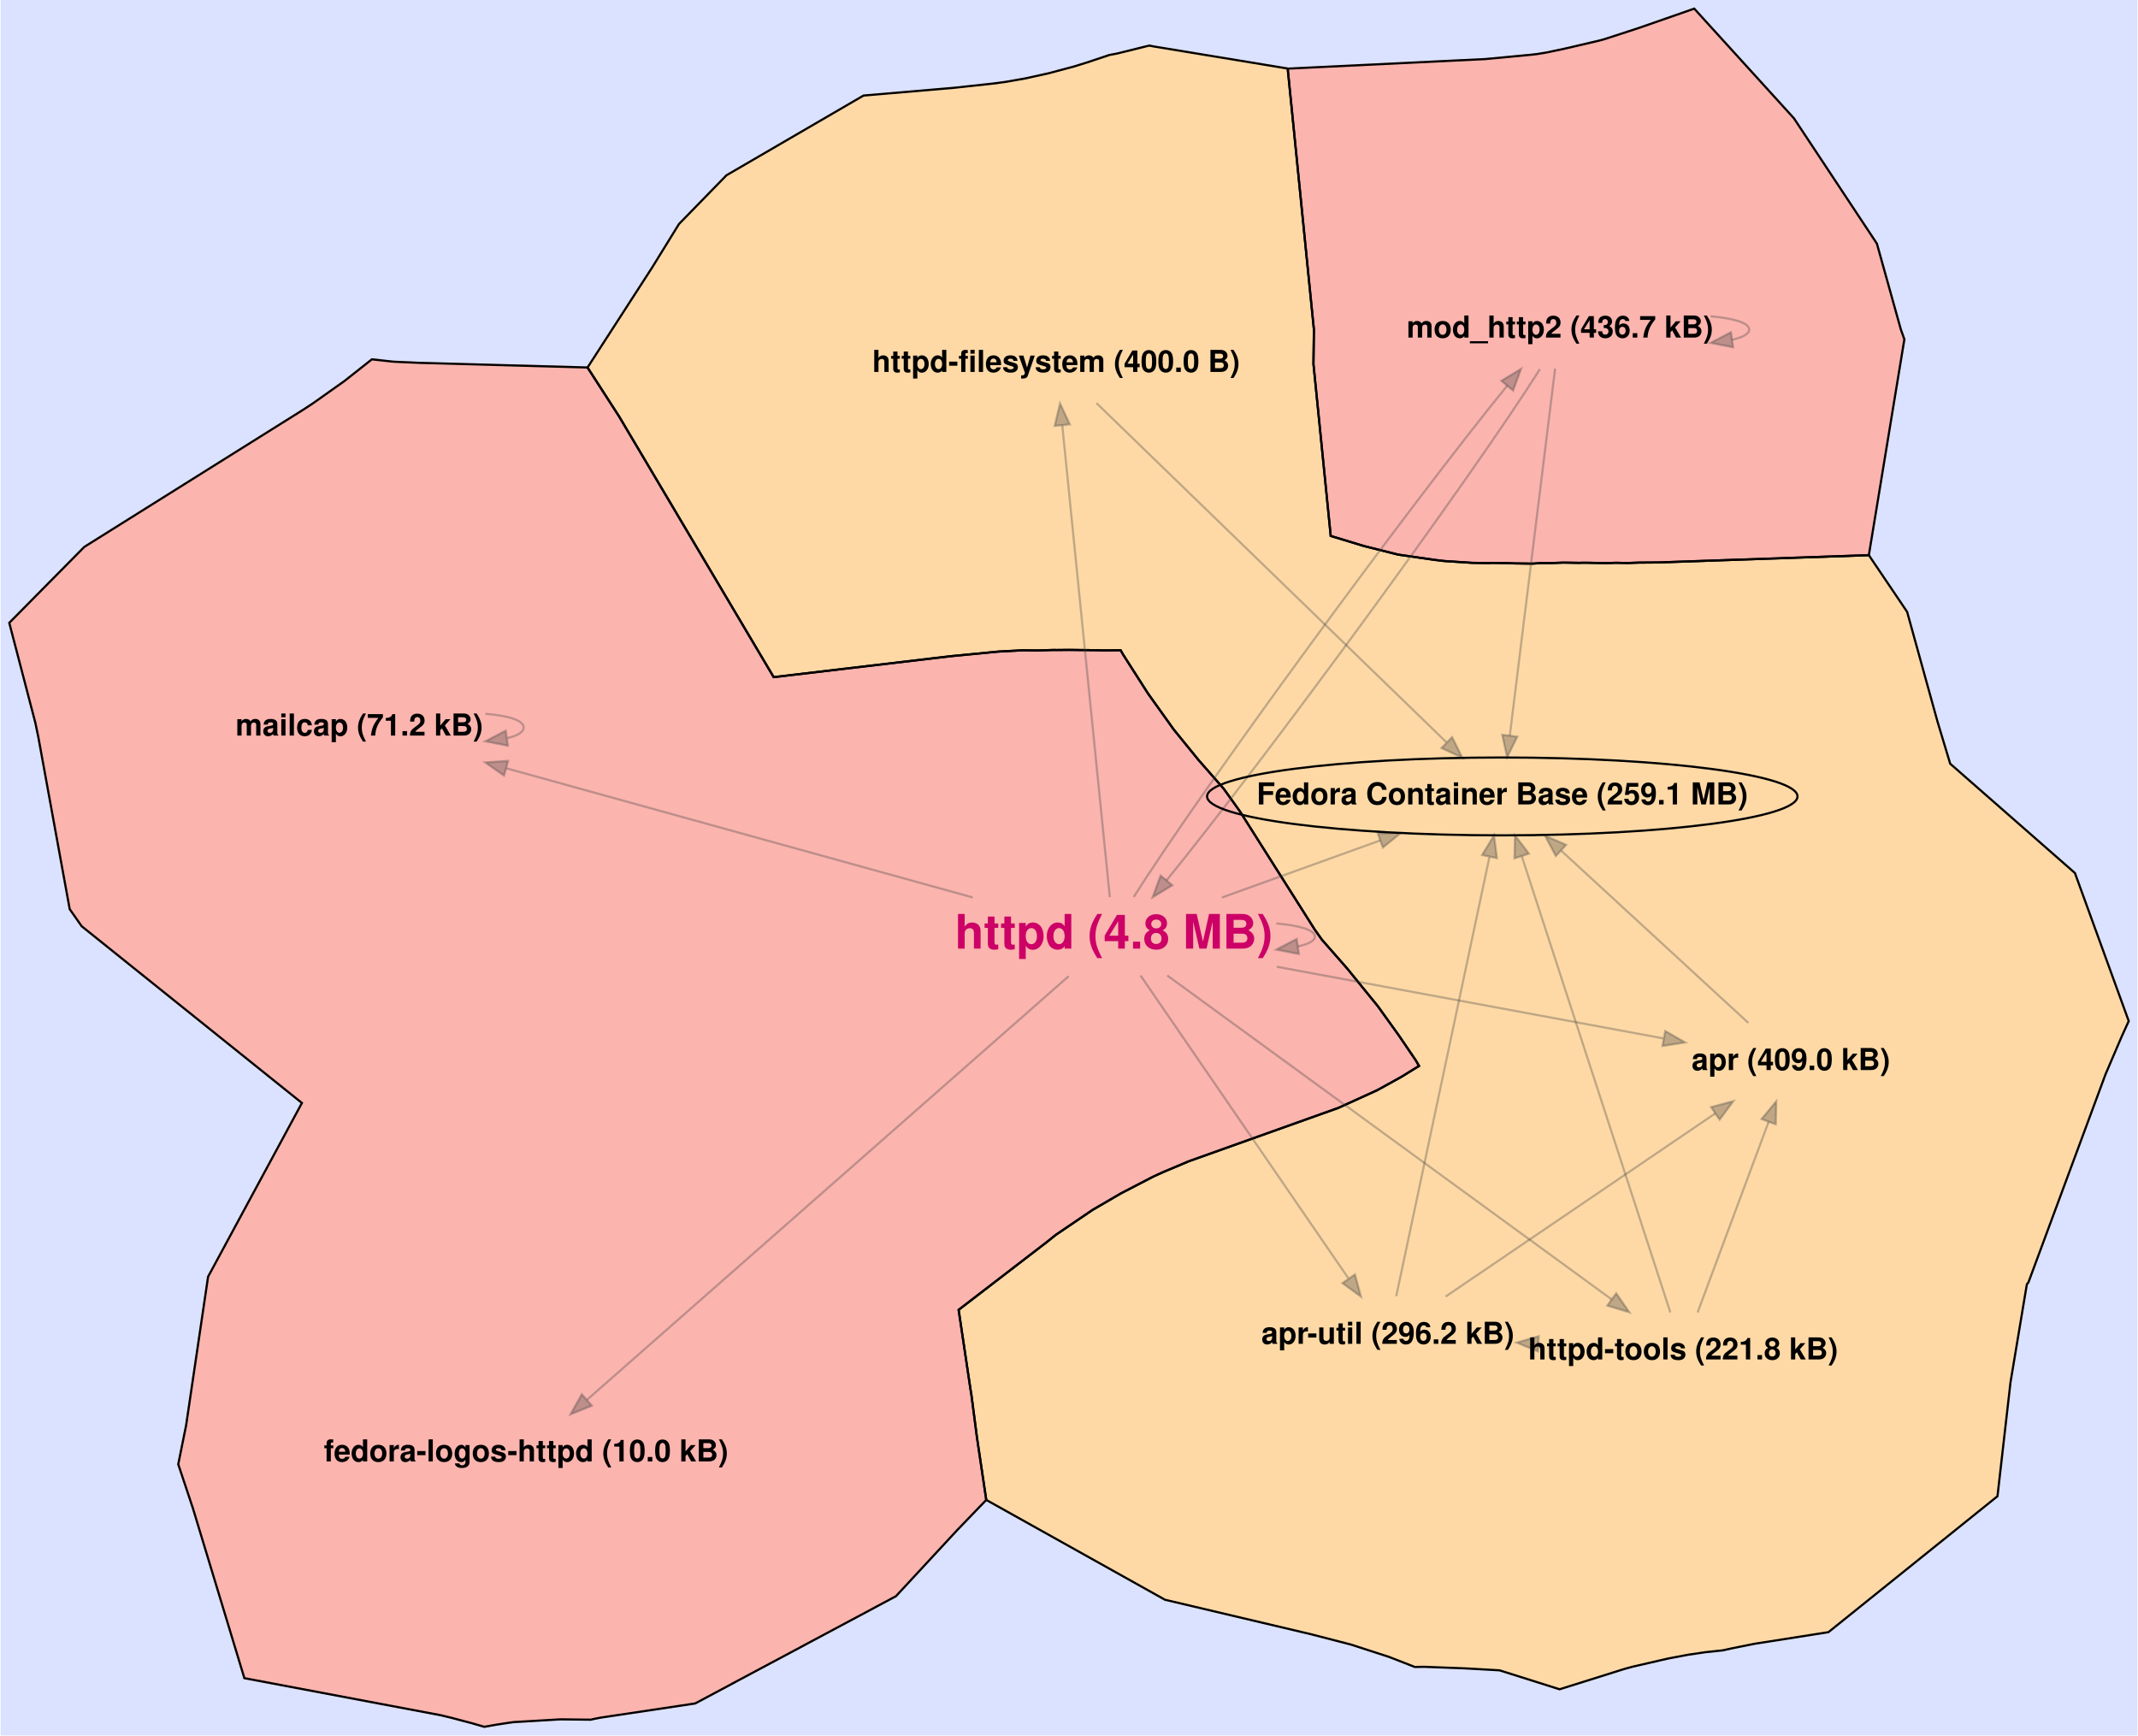
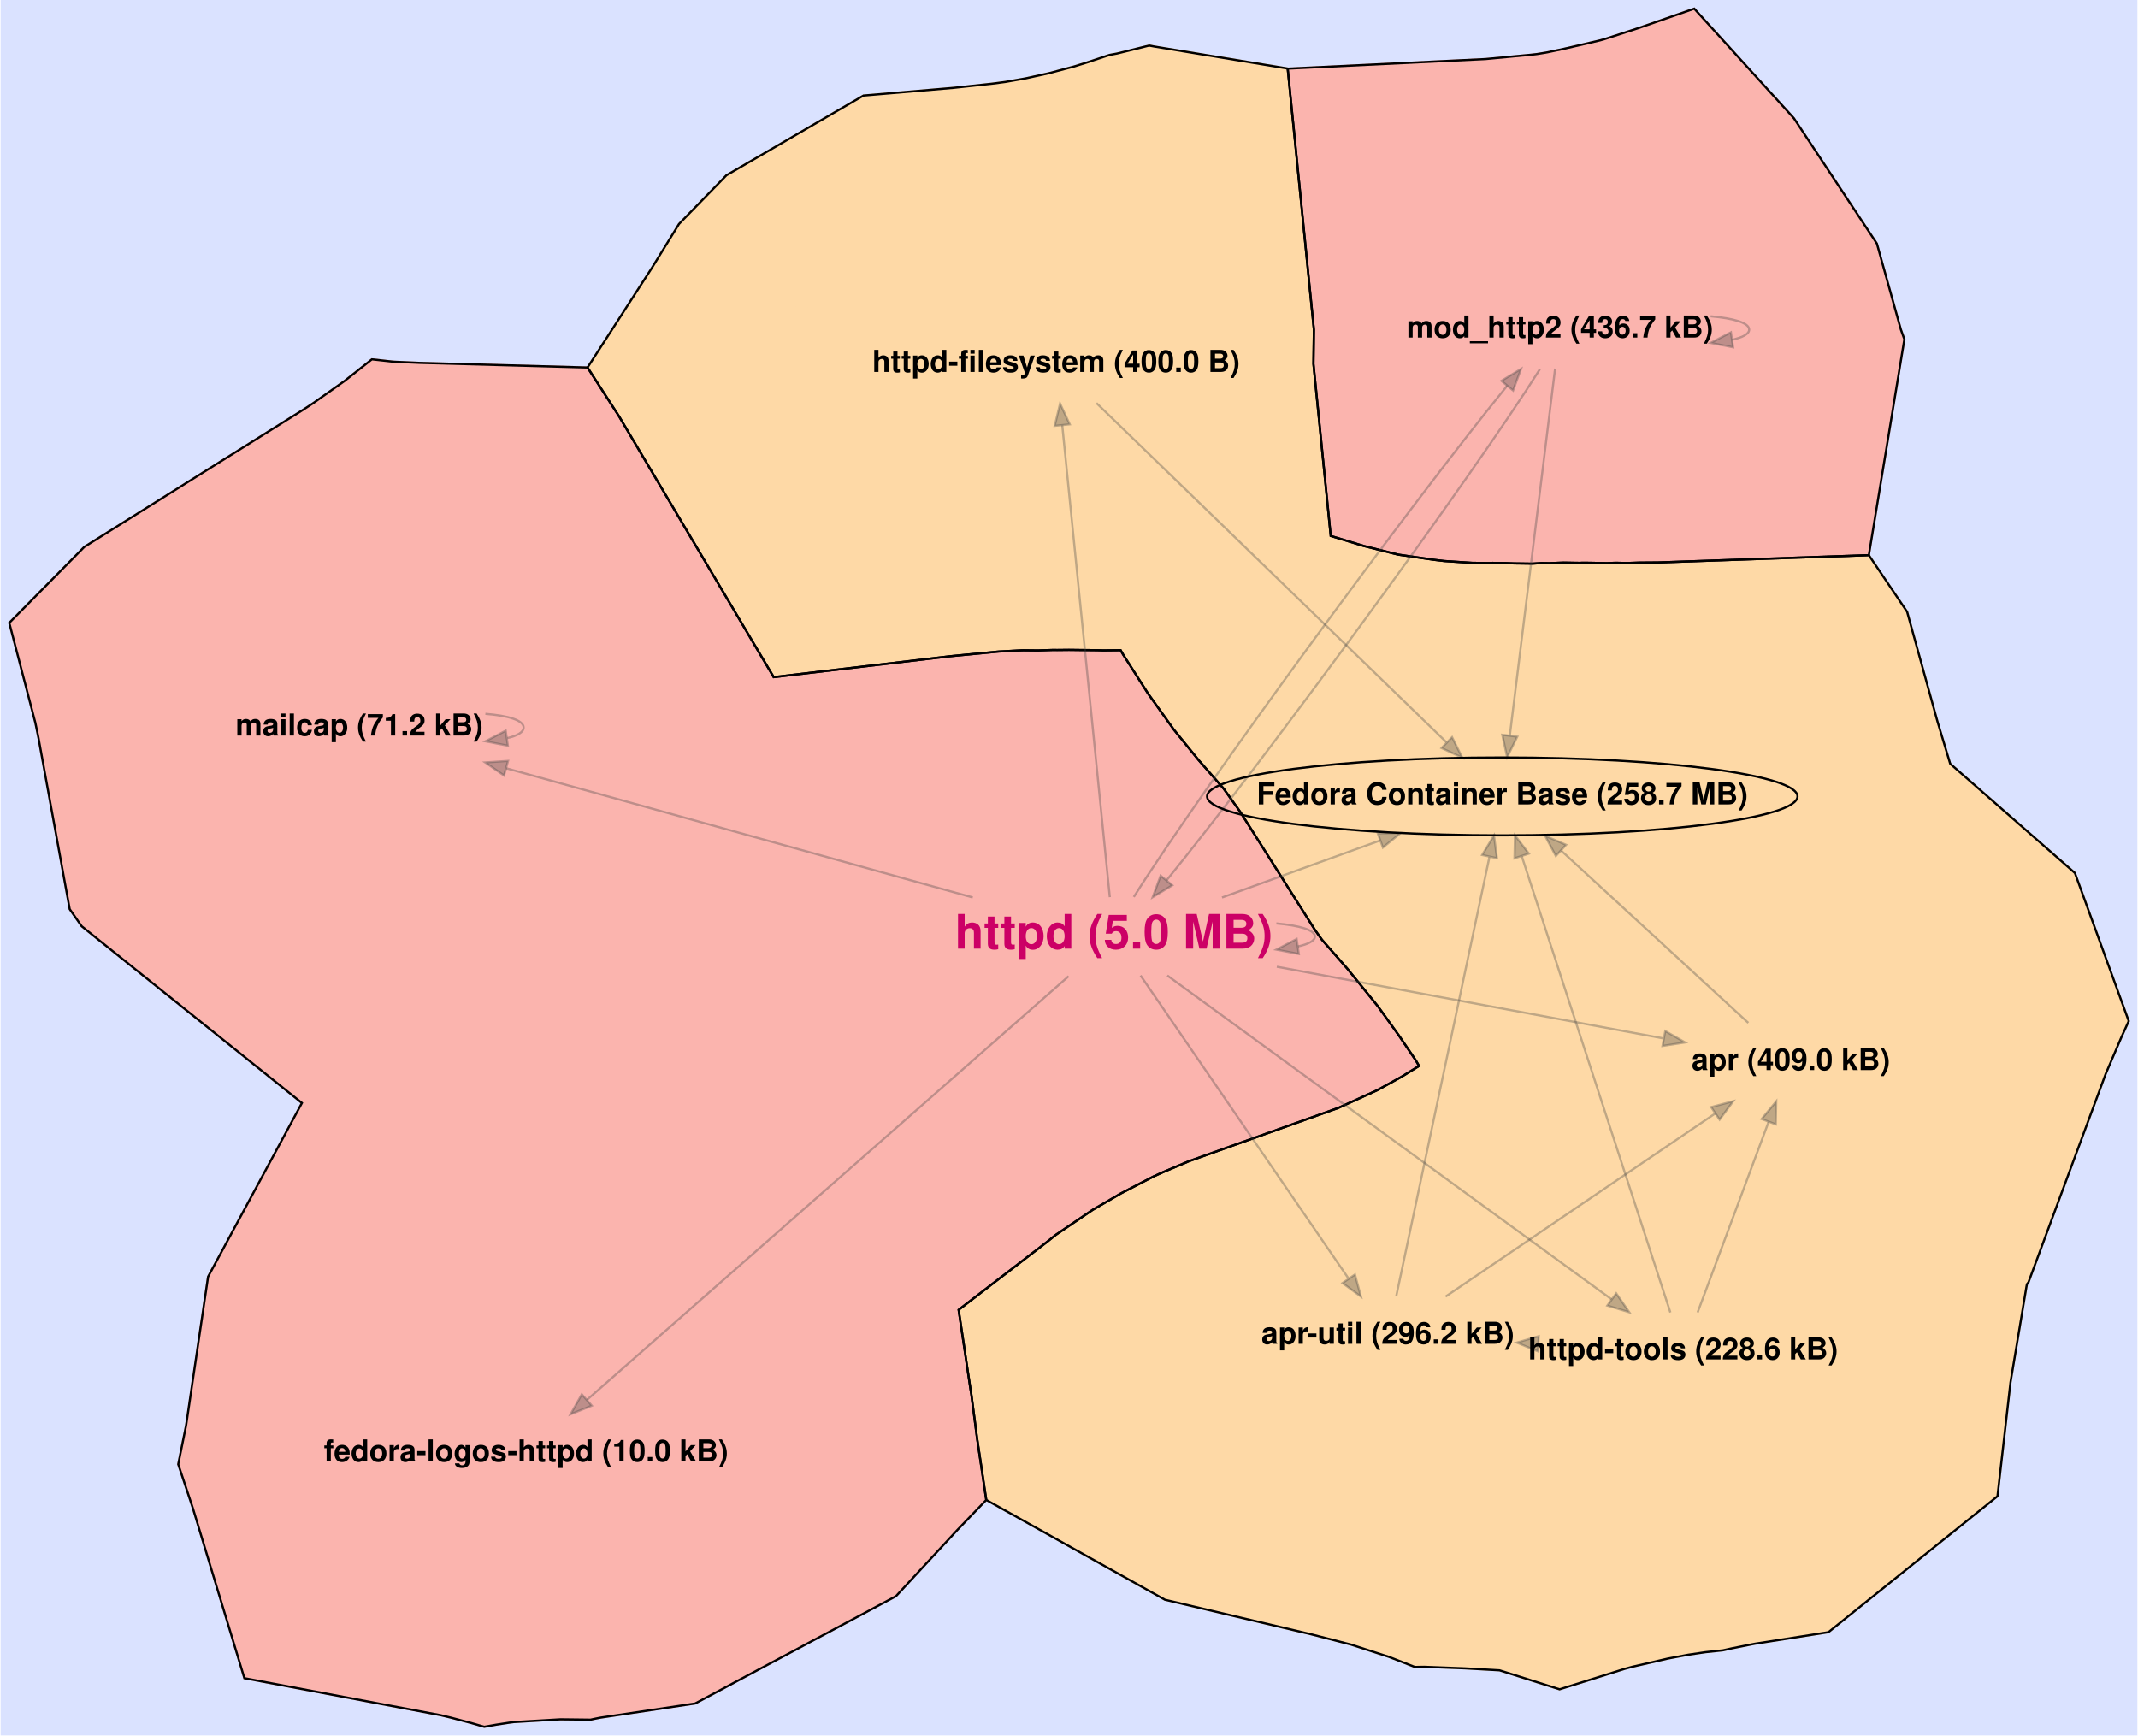
<svg xmlns="http://www.w3.org/2000/svg" width="988pt" height="802pt" viewBox="0.00 0.00 987.99 802.46">
  <g id="graph0" class="graph" transform="scale(1 1) rotate(0) translate(107.829 690.0486)">
    <polygon fill="#dae2ff" stroke="transparent" points="-107.829,112.413 -107.829,-690.049 880.165,-690.049 880.165,112.413 -107.829,112.413" />
-     <polygon fill="#fed9a6" stroke="#fed9a6" points="163.552,-520.121 178.19,-497.405 249.615,-376.948 331.236,-386.601 353.58,-388.764 364.093,-389.327 365.047,-389.357 371.79,-389.28 378.769,-389.503 380.647,-389.482 386.146,-389.54 390.44,-389.492 390.49,-389.489 399.371,-389.392 401.956,-389.308 410.024,-389.395 411.216,-387.334 422.73,-369.321 434.651,-352.649 446.069,-338.61 457.7,-325.342 465.224,-314.824 499.835,-260.149 503.124,-255.525 514.863,-242.134 529.019,-224.718 538.788,-211.111 546.539,-199.702 548.017,-197.163 539.784,-192.076 528.629,-185.917 510.674,-177.75 441.646,-153.113 429.765,-148.099 425.168,-146.012 410.106,-138.193 397.087,-130.605 380.231,-119.168 379.204,-118.374 376.326,-116.051 335.134,-84.39 340.657,-47.41 341.013,-45.3 343.642,-25.145 347.913,3.506 430.542,49.662 498.003,65.596 516.559,70.392 534.131,76.092 546.078,80.753 550.386,80.674 569.437,81.4 585.232,82.298 612.998,91.065 643.13,81.612 642.148,20.691 642.148,20.691 643.13,81.612 646.732,80.633 663.029,76.874 672.504,75.083 672.686,-20.223 672.686,-20.223 672.504,75.083 680.444,73.913 688.519,73.059 692.751,72.117 703.21,70.018 700.16,-28.087 700.16,-28.087 703.21,70.018 737.308,64.656 815.473,1.803 821.493,-50.867 828.878,-95.127 829.095,-96.255 829.785,-97.085 865.436,-193.31 752.595,-195.779 741.311,-192.36 741.311,-192.36 752.595,-195.779 865.436,-193.31 872.826,-210.582 741.756,-204.847 737.877,-200.883 735.05,-200.007 733.556,-198.915 731.705,-198.915 727.061,-156.08 725.06,-195.562 720.074,-194.076 720.074,-194.076 725.06,-195.562 729.109,-199.295 725.782,-202.145 725.782,-202.145 729.109,-199.295 725.06,-195.562 727.061,-156.08 731.705,-198.915 733.556,-198.915 735.05,-200.007 737.877,-200.883 741.756,-204.847 872.826,-210.582 876.165,-217.907 851.289,-286.366 793.611,-336.913 787.748,-356.371 773.698,-407.131 755.994,-433.339 658.604,-429.971 649.673,-429.899 644.437,-429.715 644.293,-351.779 644.293,-351.779 644.437,-429.715 638.881,-429.815 634.889,-429.671 634.71,-414.084 630.743,-322.173 626.872,-322.173 625.387,-321.73 625.387,-321.73 626.872,-322.173 630.743,-322.173 634.71,-414.084 634.889,-429.671 624.848,-429.843 623.269,-429.827 622.08,-429.783 614.72,-429.901 608.11,-429.649 604.591,-429.702 600.4,-429.425 591.929,-429.541 588.245,-429.689 582.036,-429.77 580.201,-429.695 572.641,-429.787 559.717,-430.63 555.015,-431.187 538.632,-433.562 542.613,-364.004 548.32,-322.05 552.153,-322.05 553.428,-321.677 556.792,-321.677 556.792,-321.677 553.428,-321.677 552.153,-322.05 548.32,-322.05 542.613,-364.004 538.632,-433.562 537.979,-433.691 522.442,-437.591 507.181,-442.23 499.193,-521.76 499.405,-537.65 487.287,-658.312 487.173,-658.38 425.768,-668.498 423.211,-668.971 408.333,-665.28 404.868,-664.637 394.529,-661.183 388.409,-659.278 376.687,-656.157 365.95,-653.783 356.718,-652.159 350.576,-651.355 332.905,-649.441 291.146,-645.865 227.785,-609 205.839,-586.48 193.462,-566.425 343.213,-526.749 346.443,-523.281 348.02,-522.564 348.621,-522.029 352.157,-522.029 356.264,-548.036 360.165,-521.893 363.056,-521.893 366.714,-550.349 370.799,-521.854 370.807,-521.854 373.832,-524.435 373.832,-524.435 370.807,-521.854 370.799,-521.854 366.714,-550.349 363.056,-521.893 360.165,-521.893 356.264,-548.036 352.157,-522.029 348.621,-522.029 348.02,-522.564 346.443,-523.281 343.213,-526.749 193.462,-566.425 163.552,-520.121 163.552,-520.121" />
+     <polygon fill="#fed9a6" stroke="#fed9a6" points="353.58,-388.764 331.236,-386.601 249.615,-376.948 178.19,-497.405 163.552,-520.121 193.462,-566.425 343.213,-526.749 346.443,-523.281 348.02,-522.564 348.621,-522.029 352.157,-522.029 356.264,-548.036 360.165,-521.893 363.056,-521.893 366.714,-550.349 370.799,-521.854 370.807,-521.854 373.832,-524.435 373.832,-524.435 370.807,-521.854 370.799,-521.854 366.714,-550.349 363.056,-521.893 360.165,-521.893 356.264,-548.036 352.157,-522.029 348.621,-522.029 348.02,-522.564 346.443,-523.281 343.213,-526.749 193.462,-566.425 205.839,-586.48 227.785,-609 291.146,-645.865 332.905,-649.441 350.576,-651.355 356.718,-652.159 365.95,-653.783 376.687,-656.157 388.409,-659.278 394.529,-661.183 404.868,-664.637 408.333,-665.28 423.211,-668.971 425.768,-668.498 487.173,-658.38 487.287,-658.312 499.405,-537.65 499.193,-521.76 507.181,-442.23 522.442,-437.591 537.979,-433.691 538.632,-433.562 542.613,-364.004 548.32,-322.05 552.153,-322.05 553.428,-321.677 556.792,-321.677 556.792,-321.677 553.428,-321.677 552.153,-322.05 548.32,-322.05 542.613,-364.004 538.632,-433.562 555.015,-431.187 559.717,-430.63 572.641,-429.787 580.201,-429.695 582.036,-429.77 588.245,-429.689 591.929,-429.541 600.4,-429.425 604.591,-429.702 608.11,-429.649 614.72,-429.901 622.08,-429.783 623.269,-429.827 624.848,-429.843 634.889,-429.671 634.71,-414.084 630.743,-322.173 626.872,-322.173 625.387,-321.73 625.387,-321.73 626.872,-322.173 630.743,-322.173 634.71,-414.084 634.889,-429.671 638.881,-429.815 644.437,-429.715 644.293,-351.779 644.293,-351.779 644.437,-429.715 649.673,-429.899 658.604,-429.971 755.994,-433.339 773.698,-407.131 787.748,-356.371 793.611,-336.913 851.289,-286.366 876.165,-217.907 872.826,-210.582 741.756,-204.847 737.877,-200.883 735.05,-200.007 733.556,-198.915 731.705,-198.915 727.061,-156.08 725.06,-195.562 729.109,-199.295 725.782,-202.145 725.782,-202.145 729.109,-199.295 725.06,-195.562 720.074,-194.076 720.074,-194.076 725.06,-195.562 727.061,-156.08 731.705,-198.915 733.556,-198.915 735.05,-200.007 737.877,-200.883 741.756,-204.847 872.826,-210.582 865.436,-193.31 752.595,-195.779 741.311,-192.36 741.311,-192.36 752.595,-195.779 865.436,-193.31 829.785,-97.085 829.095,-96.255 828.878,-95.127 821.493,-50.867 815.473,1.803 737.308,64.656 703.21,70.018 700.16,-28.087 700.16,-28.087 703.21,70.018 692.751,72.117 688.519,73.059 680.444,73.913 672.504,75.083 672.686,-20.223 672.686,-20.223 672.504,75.083 663.029,76.874 646.732,80.633 643.13,81.612 642.148,20.691 642.148,20.691 643.13,81.612 612.998,91.065 585.232,82.298 569.437,81.4 550.386,80.674 546.078,80.753 534.131,76.092 516.559,70.392 498.003,65.596 430.542,49.662 347.913,3.506 343.642,-25.145 341.013,-45.3 340.657,-47.41 335.134,-84.39 376.326,-116.051 379.204,-118.374 380.231,-119.168 397.087,-130.605 410.106,-138.193 425.168,-146.012 429.765,-148.099 441.646,-153.113 510.674,-177.75 528.629,-185.917 539.784,-192.076 548.017,-197.163 546.539,-199.702 538.788,-211.111 529.019,-224.718 514.863,-242.134 503.124,-255.525 499.835,-260.149 465.224,-314.824 457.7,-325.342 446.069,-338.61 434.651,-352.649 422.73,-369.321 411.216,-387.334 410.024,-389.395 401.956,-389.308 399.371,-389.392 390.49,-389.489 390.44,-389.492 386.146,-389.54 380.647,-389.482 378.769,-389.503 371.79,-389.28 365.047,-389.357 364.093,-389.327 353.58,-388.764 353.58,-388.764" />
    <polygon fill="#fbb4ae" stroke="#fbb4ae" points="503.124,-255.525 499.835,-260.149 465.224,-314.824 457.7,-325.342 446.069,-338.61 434.651,-352.649 422.73,-369.321 422.909,-282.188 427.109,-257.117 425.746,-256.707 425.746,-256.707 427.109,-257.117 422.909,-282.188 422.73,-369.321 411.216,-387.334 412.038,-289.01 415.989,-257.447 416.391,-256.989 415.406,-255.873 409.446,-252.38 404.726,-252.38 404.726,-252.38 409.446,-252.38 415.406,-255.873 416.391,-256.989 415.989,-257.447 412.038,-289.01 411.216,-387.334 410.024,-389.395 401.956,-389.308 399.371,-389.392 390.49,-389.489 390.44,-389.492 386.146,-389.54 380.647,-389.482 378.769,-389.503 371.79,-389.28 365.047,-389.357 364.093,-389.327 353.58,-388.764 331.236,-386.601 249.615,-376.948 178.19,-497.405 163.552,-520.121 85.849,-522.265 74.303,-522.775 73.184,-522.861 63.836,-523.893 51.136,-513.858 51.818,-449.187 53.905,-398.347 58.477,-358.56 62.898,-357.318 62.898,-357.318 58.477,-358.56 53.905,-398.347 51.818,-449.187 51.136,-513.858 36.468,-503.466 31.916,-500.49 -69.144,-437.155 -103.829,-402.049 -91.782,-355.864 -90.381,-349.144 -75.885,-269.665 -70.364,-261.778 31.486,-180.036 -11.904,-99.7 -22.064,-30.96 -25.698,-12.983 -18.923,7.37 4.877,85.921 95.584,103.042 100.306,104.171 109.876,106.699 115.8,108.413 121.161,107.463 127.382,106.509 129.508,106.233 151.039,104.963 165,105.127 165.268,105.061 166.575,104.769 169.253,104.237 169.669,104.164 213.304,97.623 306.138,48.036 334.632,17.294 347.913,3.506 343.642,-25.145 341.013,-45.3 340.657,-47.41 335.134,-84.39 376.326,-116.051 379.204,-118.374 380.231,-119.168 397.087,-130.605 410.106,-138.193 425.168,-146.012 429.765,-148.099 441.646,-153.113 439.983,-212.941 439.983,-212.941 441.646,-153.113 510.674,-177.75 528.629,-185.917 539.784,-192.076 548.017,-197.163 546.539,-199.702 538.788,-211.111 529.019,-224.718 514.863,-242.134 503.124,-255.525 503.124,-255.525" />
-     <polygon fill="#fbb4ae" stroke="#fbb4ae" points="759.72,-577.392 770.809,-537.65 772.426,-533.155 755.994,-433.339 658.604,-429.971 649.673,-429.899 644.437,-429.715 638.881,-429.815 634.889,-429.671 624.848,-429.843 623.269,-429.827 622.08,-429.783 614.72,-429.901 608.11,-429.649 604.591,-429.702 600.4,-429.425 591.929,-429.541 588.245,-429.689 582.036,-429.77 580.201,-429.695 572.641,-429.787 559.717,-430.63 555.015,-431.187 538.632,-433.562 537.979,-433.691 522.442,-437.591 507.181,-442.23 499.193,-521.76 499.405,-537.65 516.912,-537.65 516.912,-537.65 499.405,-537.65 487.287,-658.312 578.78,-662.74 599.998,-664.751 602.674,-665.066 606.846,-665.749 614.842,-667.429 631.683,-671.36 633.718,-671.928 649.421,-677.041 675.268,-686.049 721.352,-635.358 759.72,-577.392 759.72,-577.392" />
+     <polygon fill="#fbb4ae" stroke="#fbb4ae" points="644.437,-429.715 649.673,-429.899 658.604,-429.971 755.994,-433.339 772.426,-533.155 770.809,-537.65 759.72,-577.392 721.352,-635.358 675.268,-686.049 649.421,-677.041 633.718,-671.928 631.683,-671.36 614.842,-667.429 606.846,-665.749 602.674,-665.066 599.998,-664.751 578.78,-662.74 487.287,-658.312 499.405,-537.65 516.912,-537.65 516.912,-537.65 499.405,-537.65 499.193,-521.76 507.181,-442.23 522.442,-437.591 537.979,-433.691 538.632,-433.562 555.015,-431.187 559.717,-430.63 572.641,-429.787 580.201,-429.695 582.036,-429.77 588.245,-429.689 591.929,-429.541 600.4,-429.425 604.591,-429.702 608.11,-429.649 614.72,-429.901 622.08,-429.783 623.269,-429.827 624.848,-429.843 634.889,-429.671 638.881,-429.815 644.437,-429.715 644.437,-429.715" />
    <polyline fill="none" stroke="#000000" points="572.641,-429.787 559.717,-430.63 555.015,-431.187 538.632,-433.562 537.979,-433.691 522.442,-437.591 507.181,-442.23 499.193,-521.76 499.405,-537.65 487.287,-658.312 487.173,-658.38 425.768,-668.498 423.211,-668.971 408.333,-665.28 404.868,-664.637 394.529,-661.183 388.409,-659.278 376.687,-656.157 365.95,-653.783 356.718,-652.159 350.576,-651.355 332.905,-649.441 291.146,-645.865 227.785,-609 205.839,-586.48 193.462,-566.425 163.552,-520.121 178.19,-497.405 249.615,-376.948 331.236,-386.601 353.58,-388.764 364.093,-389.327 365.047,-389.357 371.79,-389.28 378.769,-389.503 380.647,-389.482 386.146,-389.54 390.44,-389.492 390.49,-389.489 399.371,-389.392 401.956,-389.308 410.024,-389.395 411.216,-387.334 422.73,-369.321 434.651,-352.649 446.069,-338.61 457.7,-325.342 465.224,-314.824 499.835,-260.149 503.124,-255.525 514.863,-242.134 529.019,-224.718 538.788,-211.111 546.539,-199.702 548.017,-197.163 539.784,-192.076 528.629,-185.917 510.674,-177.75 441.646,-153.113 429.765,-148.099 425.168,-146.012 410.106,-138.193 397.087,-130.605 380.231,-119.168 379.204,-118.374 376.326,-116.051 335.134,-84.39 340.657,-47.41 341.013,-45.3 343.642,-25.145 347.913,3.506 430.542,49.662 498.003,65.596 516.559,70.392 534.131,76.092 546.078,80.753 550.386,80.674 569.437,81.4 585.232,82.298 612.998,91.065 643.13,81.612 646.732,80.633 663.029,76.874 672.504,75.083 680.444,73.913 688.519,73.059 692.751,72.117 703.21,70.018 737.308,64.656 815.473,1.803 821.493,-50.867 828.878,-95.127 829.095,-96.255 829.785,-97.085 865.436,-193.31 872.826,-210.582 876.165,-217.907 851.289,-286.366 793.611,-336.913 787.748,-356.371 773.698,-407.131 755.994,-433.339 658.604,-429.971 649.673,-429.899 644.437,-429.715 638.881,-429.815 634.889,-429.671 624.848,-429.843 623.269,-429.827 622.08,-429.783 614.72,-429.901 608.11,-429.649 604.591,-429.702 600.4,-429.425 591.929,-429.541 588.245,-429.689 582.036,-429.77 580.201,-429.695 572.641,-429.787 " />
-     <polyline fill="none" stroke="#000000" points="151.039,104.963 165,105.127 165.268,105.061 166.575,104.769 169.253,104.237 169.669,104.164 213.304,97.623 306.138,48.036 334.632,17.294 347.913,3.506 343.642,-25.145 341.013,-45.3 340.657,-47.41 335.134,-84.39 376.326,-116.051 379.204,-118.374 380.231,-119.168 397.087,-130.605 410.106,-138.193 425.168,-146.012 429.765,-148.099 441.646,-153.113 510.674,-177.75 528.629,-185.917 539.784,-192.076 548.017,-197.163 546.539,-199.702 538.788,-211.111 529.019,-224.718 514.863,-242.134 503.124,-255.525 499.835,-260.149 465.224,-314.824 457.7,-325.342 446.069,-338.61 434.651,-352.649 422.73,-369.321 411.216,-387.334 410.024,-389.395 401.956,-389.308 399.371,-389.392 390.49,-389.489 390.44,-389.492 386.146,-389.54 380.647,-389.482 378.769,-389.503 371.79,-389.28 365.047,-389.357 364.093,-389.327 353.58,-388.764 331.236,-386.601 249.615,-376.948 178.19,-497.405 163.552,-520.121 85.849,-522.265 74.303,-522.775 73.184,-522.861 63.836,-523.893 51.136,-513.858 36.468,-503.466 31.916,-500.49 -69.144,-437.155 -103.829,-402.049 -91.782,-355.864 -90.381,-349.144 -75.885,-269.665 -70.364,-261.778 31.486,-180.036 -11.904,-99.7 -22.064,-30.96 -25.698,-12.983 -18.923,7.37 4.877,85.921 95.584,103.042 100.306,104.171 109.876,106.699 115.8,108.413 121.161,107.463 127.382,106.509 129.508,106.233 151.039,104.963 " />
+     <polyline fill="none" stroke="#000000" points="129.508,106.233 127.382,106.509 121.161,107.463 115.8,108.413 109.876,106.699 100.306,104.171 95.584,103.042 4.877,85.921 -18.923,7.37 -25.698,-12.983 -22.064,-30.96 -11.904,-99.7 31.486,-180.036 -70.364,-261.778 -75.885,-269.665 -90.381,-349.144 -91.782,-355.864 -103.829,-402.049 -69.144,-437.155 31.916,-500.49 36.468,-503.466 51.136,-513.858 63.836,-523.893 73.184,-522.861 74.303,-522.775 85.849,-522.265 163.552,-520.121 178.19,-497.405 249.615,-376.948 331.236,-386.601 353.58,-388.764 364.093,-389.327 365.047,-389.357 371.79,-389.28 378.769,-389.503 380.647,-389.482 386.146,-389.54 390.44,-389.492 390.49,-389.489 399.371,-389.392 401.956,-389.308 410.024,-389.395 411.216,-387.334 422.73,-369.321 434.651,-352.649 446.069,-338.61 457.7,-325.342 465.224,-314.824 499.835,-260.149 503.124,-255.525 514.863,-242.134 529.019,-224.718 538.788,-211.111 546.539,-199.702 548.017,-197.163 539.784,-192.076 528.629,-185.917 510.674,-177.75 441.646,-153.113 429.765,-148.099 425.168,-146.012 410.106,-138.193 397.087,-130.605 380.231,-119.168 379.204,-118.374 376.326,-116.051 335.134,-84.39 340.657,-47.41 341.013,-45.3 343.642,-25.145 347.913,3.506 334.632,17.294 306.138,48.036 213.304,97.623 169.669,104.164 169.253,104.237 166.575,104.769 165.268,105.061 165,105.127 151.039,104.963 129.508,106.233 " />
    <polyline fill="none" stroke="#000000" points="606.846,-665.749 614.842,-667.429 631.683,-671.36 633.718,-671.928 649.421,-677.041 675.268,-686.049 721.352,-635.358 759.72,-577.392 770.809,-537.65 772.426,-533.155 755.994,-433.339 658.604,-429.971 649.673,-429.899 644.437,-429.715 638.881,-429.815 634.889,-429.671 624.848,-429.843 623.269,-429.827 622.08,-429.783 614.72,-429.901 608.11,-429.649 604.591,-429.702 600.4,-429.425 591.929,-429.541 588.245,-429.689 582.036,-429.77 580.201,-429.695 572.641,-429.787 559.717,-430.63 555.015,-431.187 538.632,-433.562 537.979,-433.691 522.442,-437.591 507.181,-442.23 499.193,-521.76 499.405,-537.65 487.287,-658.312 578.78,-662.74 599.998,-664.751 602.674,-665.066 606.846,-665.749 " />
    <g id="edge1" class="edge">
      <path fill="none" stroke="#444444" stroke-opacity="0.333" d="M700.26,-217.084C677.397,-238.13 639.541,-272.976 613.837,-296.636" />
      <polygon fill="#444444" fill-opacity="0.333" stroke="#444444" stroke-opacity="0.333" points="611.268,-294.244 606.28,-303.592 616.008,-299.394 611.268,-294.244" />
    </g>
    <g id="edge2" class="edge">
      <path fill="none" stroke="#444444" stroke-opacity="0.333" d="M537.481,-90.724C546.64,-133.889 569.608,-242.132 580.543,-293.668" />
      <polygon fill="#444444" fill-opacity="0.333" stroke="#444444" stroke-opacity="0.333" points="577.185,-294.704 582.684,-303.76 584.032,-293.251 577.185,-294.704" />
    </g>
    <g id="edge3" class="edge">
      <path fill="none" stroke="#444444" stroke-opacity="0.333" d="M560.291,-90.52C593.088,-112.796 648.814,-150.645 684.996,-175.219" />
      <polygon fill="#444444" fill-opacity="0.333" stroke="#444444" stroke-opacity="0.333" points="683.06,-178.135 693.299,-180.858 686.993,-172.345 683.06,-178.135" />
    </g>
    <g id="edge4" class="edge">
      <path fill="none" stroke="#444444" stroke-opacity="0.333" d="M456.91,-275.055C479.63,-283.248 506.605,-292.976 530.047,-301.429" />
      <polygon fill="#444444" fill-opacity="0.333" stroke="#444444" stroke-opacity="0.333" points="528.921,-304.743 539.515,-304.843 531.295,-298.158 528.921,-304.743" />
    </g>
    <g id="edge5" class="edge">
      <path fill="none" stroke="#444444" stroke-opacity="0.333" d="M482.259,-243.032C537.104,-232.863 610.319,-219.287 660.93,-209.903" />
      <polygon fill="#444444" fill-opacity="0.333" stroke="#444444" stroke-opacity="0.333" points="661.861,-213.29 671.055,-208.026 660.585,-206.408 661.861,-213.29" />
    </g>
    <g id="edge6" class="edge">
      <path fill="none" stroke="#444444" stroke-opacity="0.333" d="M419.251,-238.971C441.679,-206.295 489.124,-137.169 515.298,-99.036" />
      <polygon fill="#444444" fill-opacity="0.333" stroke="#444444" stroke-opacity="0.333" points="518.385,-100.722 521.159,-90.497 512.614,-96.761 518.385,-100.722" />
    </g>
    <g id="edge7" class="edge">
      <path fill="none" stroke="#444444" stroke-opacity="0.333" d="M385.998,-238.652C337.669,-196.144 218.035,-90.919 163.291,-42.769" />
      <polygon fill="#444444" fill-opacity="0.333" stroke="#444444" stroke-opacity="0.333" points="165.521,-40.07 155.701,-36.093 160.898,-45.326 165.521,-40.07" />
    </g>
    <g id="edge8" class="edge">
      <path fill="none" stroke="#444444" stroke-opacity="0.333" d="M482.038,-263.067C492.709,-262.088 499.87,-260.069 499.87,-257.01 499.87,-255.051 496.931,-253.518 492.014,-252.411" />
      <polygon fill="#444444" fill-opacity="0.333" stroke="#444444" stroke-opacity="0.333" points="492.44,-248.937 482.038,-250.953 491.427,-255.863 492.44,-248.937" />
    </g>
    <g id="edge9" class="edge">
      <path fill="none" stroke="#444444" stroke-opacity="0.333" d="M405.036,-275.207C400.467,-320.55 388.547,-438.83 383.047,-493.409" />
      <polygon fill="#444444" fill-opacity="0.333" stroke="#444444" stroke-opacity="0.333" points="379.557,-493.135 382.037,-503.435 386.522,-493.837 379.557,-493.135" />
    </g>
    <g id="edge10" class="edge">
      <path fill="none" stroke="#444444" stroke-opacity="0.333" d="M431.634,-238.96C479.256,-204.248 583.608,-128.187 637.081,-89.21" />
      <polygon fill="#444444" fill-opacity="0.333" stroke="#444444" stroke-opacity="0.333" points="639.191,-92.004 645.21,-83.285 635.067,-86.347 639.191,-92.004" />
    </g>
    <g id="edge11" class="edge">
      <path fill="none" stroke="#444444" stroke-opacity="0.333" d="M341.659,-275.07C280.163,-292.102 188.361,-317.526 125.976,-334.804" />
      <polygon fill="#444444" fill-opacity="0.333" stroke="#444444" stroke-opacity="0.333" points="124.928,-331.462 116.225,-337.504 126.797,-338.208 124.928,-331.462" />
    </g>
    <g id="edge12" class="edge">
      <path fill="none" stroke="#444444" stroke-opacity="0.333" d="M416.133,-275.311C446.618,-323.833 543.031,-455.502 588.791,-511.718" />
      <polygon fill="#444444" fill-opacity="0.333" stroke="#444444" stroke-opacity="0.333" points="586.099,-513.955 595.161,-519.446 591.501,-509.503 586.099,-513.955" />
    </g>
    <g id="edge13" class="edge">
      <path fill="none" stroke="#444444" stroke-opacity="0.333" d="M398.863,-503.661C435.843,-467.82 518.454,-387.752 560.641,-346.863" />
      <polygon fill="#444444" fill-opacity="0.333" stroke="#444444" stroke-opacity="0.333" points="563.283,-349.177 568.027,-339.704 558.411,-344.15 563.283,-349.177" />
    </g>
    <g id="edge14" class="edge">
      <path fill="none" stroke="#444444" stroke-opacity="0.333" d="M664.222,-83.19C649.833,-127.367 612.765,-241.179 595.548,-294.042" />
      <polygon fill="#444444" fill-opacity="0.333" stroke="#444444" stroke-opacity="0.333" points="592.15,-293.171 592.381,-303.763 598.806,-295.339 592.15,-293.171" />
    </g>
    <g id="edge15" class="edge">
      <path fill="none" stroke="#444444" stroke-opacity="0.333" d="M676.823,-83.19C685.259,-105.837 699.813,-144.905 709.655,-171.325" />
      <polygon fill="#444444" fill-opacity="0.333" stroke="#444444" stroke-opacity="0.333" points="706.404,-172.622 713.174,-180.771 712.963,-170.179 706.404,-172.622" />
    </g>
    <g id="edge16" class="edge">
      <path fill="none" stroke="#444444" stroke-opacity="0.333" d="M600.245,-68.849C600.098,-68.857 599.95,-68.865 599.803,-68.872" />
      <polygon fill="#444444" fill-opacity="0.333" stroke="#444444" stroke-opacity="0.333" points="602.98,-65.199 593.18,-69.224 603.351,-72.189 602.98,-65.199" />
    </g>
    <g id="edge17" class="edge">
      <path fill="none" stroke="#444444" stroke-opacity="0.333" d="M116.312,-359.984C126.726,-359.158 134,-357.04 134,-353.63 134,-351.499 131.159,-349.872 126.485,-348.75" />
      <polygon fill="#444444" fill-opacity="0.333" stroke="#444444" stroke-opacity="0.333" points="126.71,-345.246 116.312,-347.276 125.706,-352.174 126.71,-345.246" />
    </g>
    <g id="edge18" class="edge">
      <path fill="none" stroke="#444444" stroke-opacity="0.333" d="M610.934,-519.617C606.289,-482 595.54,-394.929 589.98,-349.896" />
      <polygon fill="#444444" fill-opacity="0.333" stroke="#444444" stroke-opacity="0.333" points="593.448,-349.419 588.749,-339.923 586.5,-350.277 593.448,-349.419" />
    </g>
    <g id="edge19" class="edge">
      <path fill="none" stroke="#444444" stroke-opacity="0.333" d="M603.897,-519.349C573.412,-470.827 476.999,-339.158 431.239,-282.942" />
      <polygon fill="#444444" fill-opacity="0.333" stroke="#444444" stroke-opacity="0.333" points="433.931,-280.705 424.869,-275.214 428.529,-285.157 433.931,-280.705" />
    </g>
    <g id="edge20" class="edge">
      <path fill="none" stroke="#444444" stroke-opacity="0.333" d="M682.833,-543.805C693.45,-542.866 700.66,-540.814 700.66,-537.65 700.66,-535.623 697.701,-534.053 692.783,-532.939" />
      <polygon fill="#444444" fill-opacity="0.333" stroke="#444444" stroke-opacity="0.333" points="693.232,-529.467 682.833,-531.495 692.226,-536.395 693.232,-529.467" />
    </g>
    <g id="node1" class="node">
      <ellipse fill="none" stroke="#000000" cx="586.51" cy="-321.79" rx="136.5" ry="18" />
-       <text text-anchor="middle" x="586.51" y="-318.09" font-family="Helvetica,sans-Serif" font-weight="bold" font-size="14.00" fill="#000000">Fedora Container Base (259.1 MB)</text>
+       <text text-anchor="middle" x="586.51" y="-318.09" font-family="Helvetica,sans-Serif" font-weight="bold" font-size="14.00" fill="#000000">Fedora Container Base (258.7 MB)</text>
    </g>
    <g id="node2" class="node">
      <text text-anchor="middle" x="719.95" y="-195.26" font-family="Helvetica,sans-Serif" font-weight="bold" font-size="14.00" fill="#000000">apr (409.0 kB)</text>
    </g>
    <g id="node3" class="node">
      <text text-anchor="middle" x="533.59" y="-68.685" font-family="Helvetica,sans-Serif" font-weight="bold" font-size="14.00" fill="#000000">apr-util (296.2 kB)</text>
    </g>
    <g id="node4" class="node">
      <text text-anchor="middle" x="135.13" y="-14.3" font-family="Helvetica,sans-Serif" font-weight="bold" font-size="14.00" fill="#000000">fedora-logos-httpd (10.0 kB)</text>
    </g>
    <g id="node5" class="node">
-       <text text-anchor="middle" x="406.87" y="-251.41" font-family="Helvetica,sans-Serif" font-weight="bold" font-size="22.00" fill="#cc0066">httpd (4.8 MB)</text>
+       <text text-anchor="middle" x="406.87" y="-251.41" font-family="Helvetica,sans-Serif" font-weight="bold" font-size="22.00" fill="#cc0066">httpd (5.0 MB)</text>
    </g>
    <g id="node6" class="node">
      <text text-anchor="middle" x="380.19" y="-518.06" font-family="Helvetica,sans-Serif" font-weight="bold" font-size="14.00" fill="#000000">httpd-filesystem (400.0 B)</text>
    </g>
    <g id="node7" class="node">
-       <text text-anchor="middle" x="670.1" y="-61.443" font-family="Helvetica,sans-Serif" font-weight="bold" font-size="14.00" fill="#000000">httpd-tools (221.8 kB)</text>
+       <text text-anchor="middle" x="670.1" y="-61.443" font-family="Helvetica,sans-Serif" font-weight="bold" font-size="14.00" fill="#000000">httpd-tools (228.6 kB)</text>
    </g>
    <g id="node8" class="node">
      <text text-anchor="middle" x="58" y="-349.93" font-family="Helvetica,sans-Serif" font-weight="bold" font-size="14.00" fill="#000000">mailcap (71.2 kB)</text>
    </g>
    <g id="node9" class="node">
      <text text-anchor="middle" x="613.16" y="-533.95" font-family="Helvetica,sans-Serif" font-weight="bold" font-size="14.00" fill="#000000">mod_http2 (436.7 kB)</text>
    </g>
  </g>
</svg>
